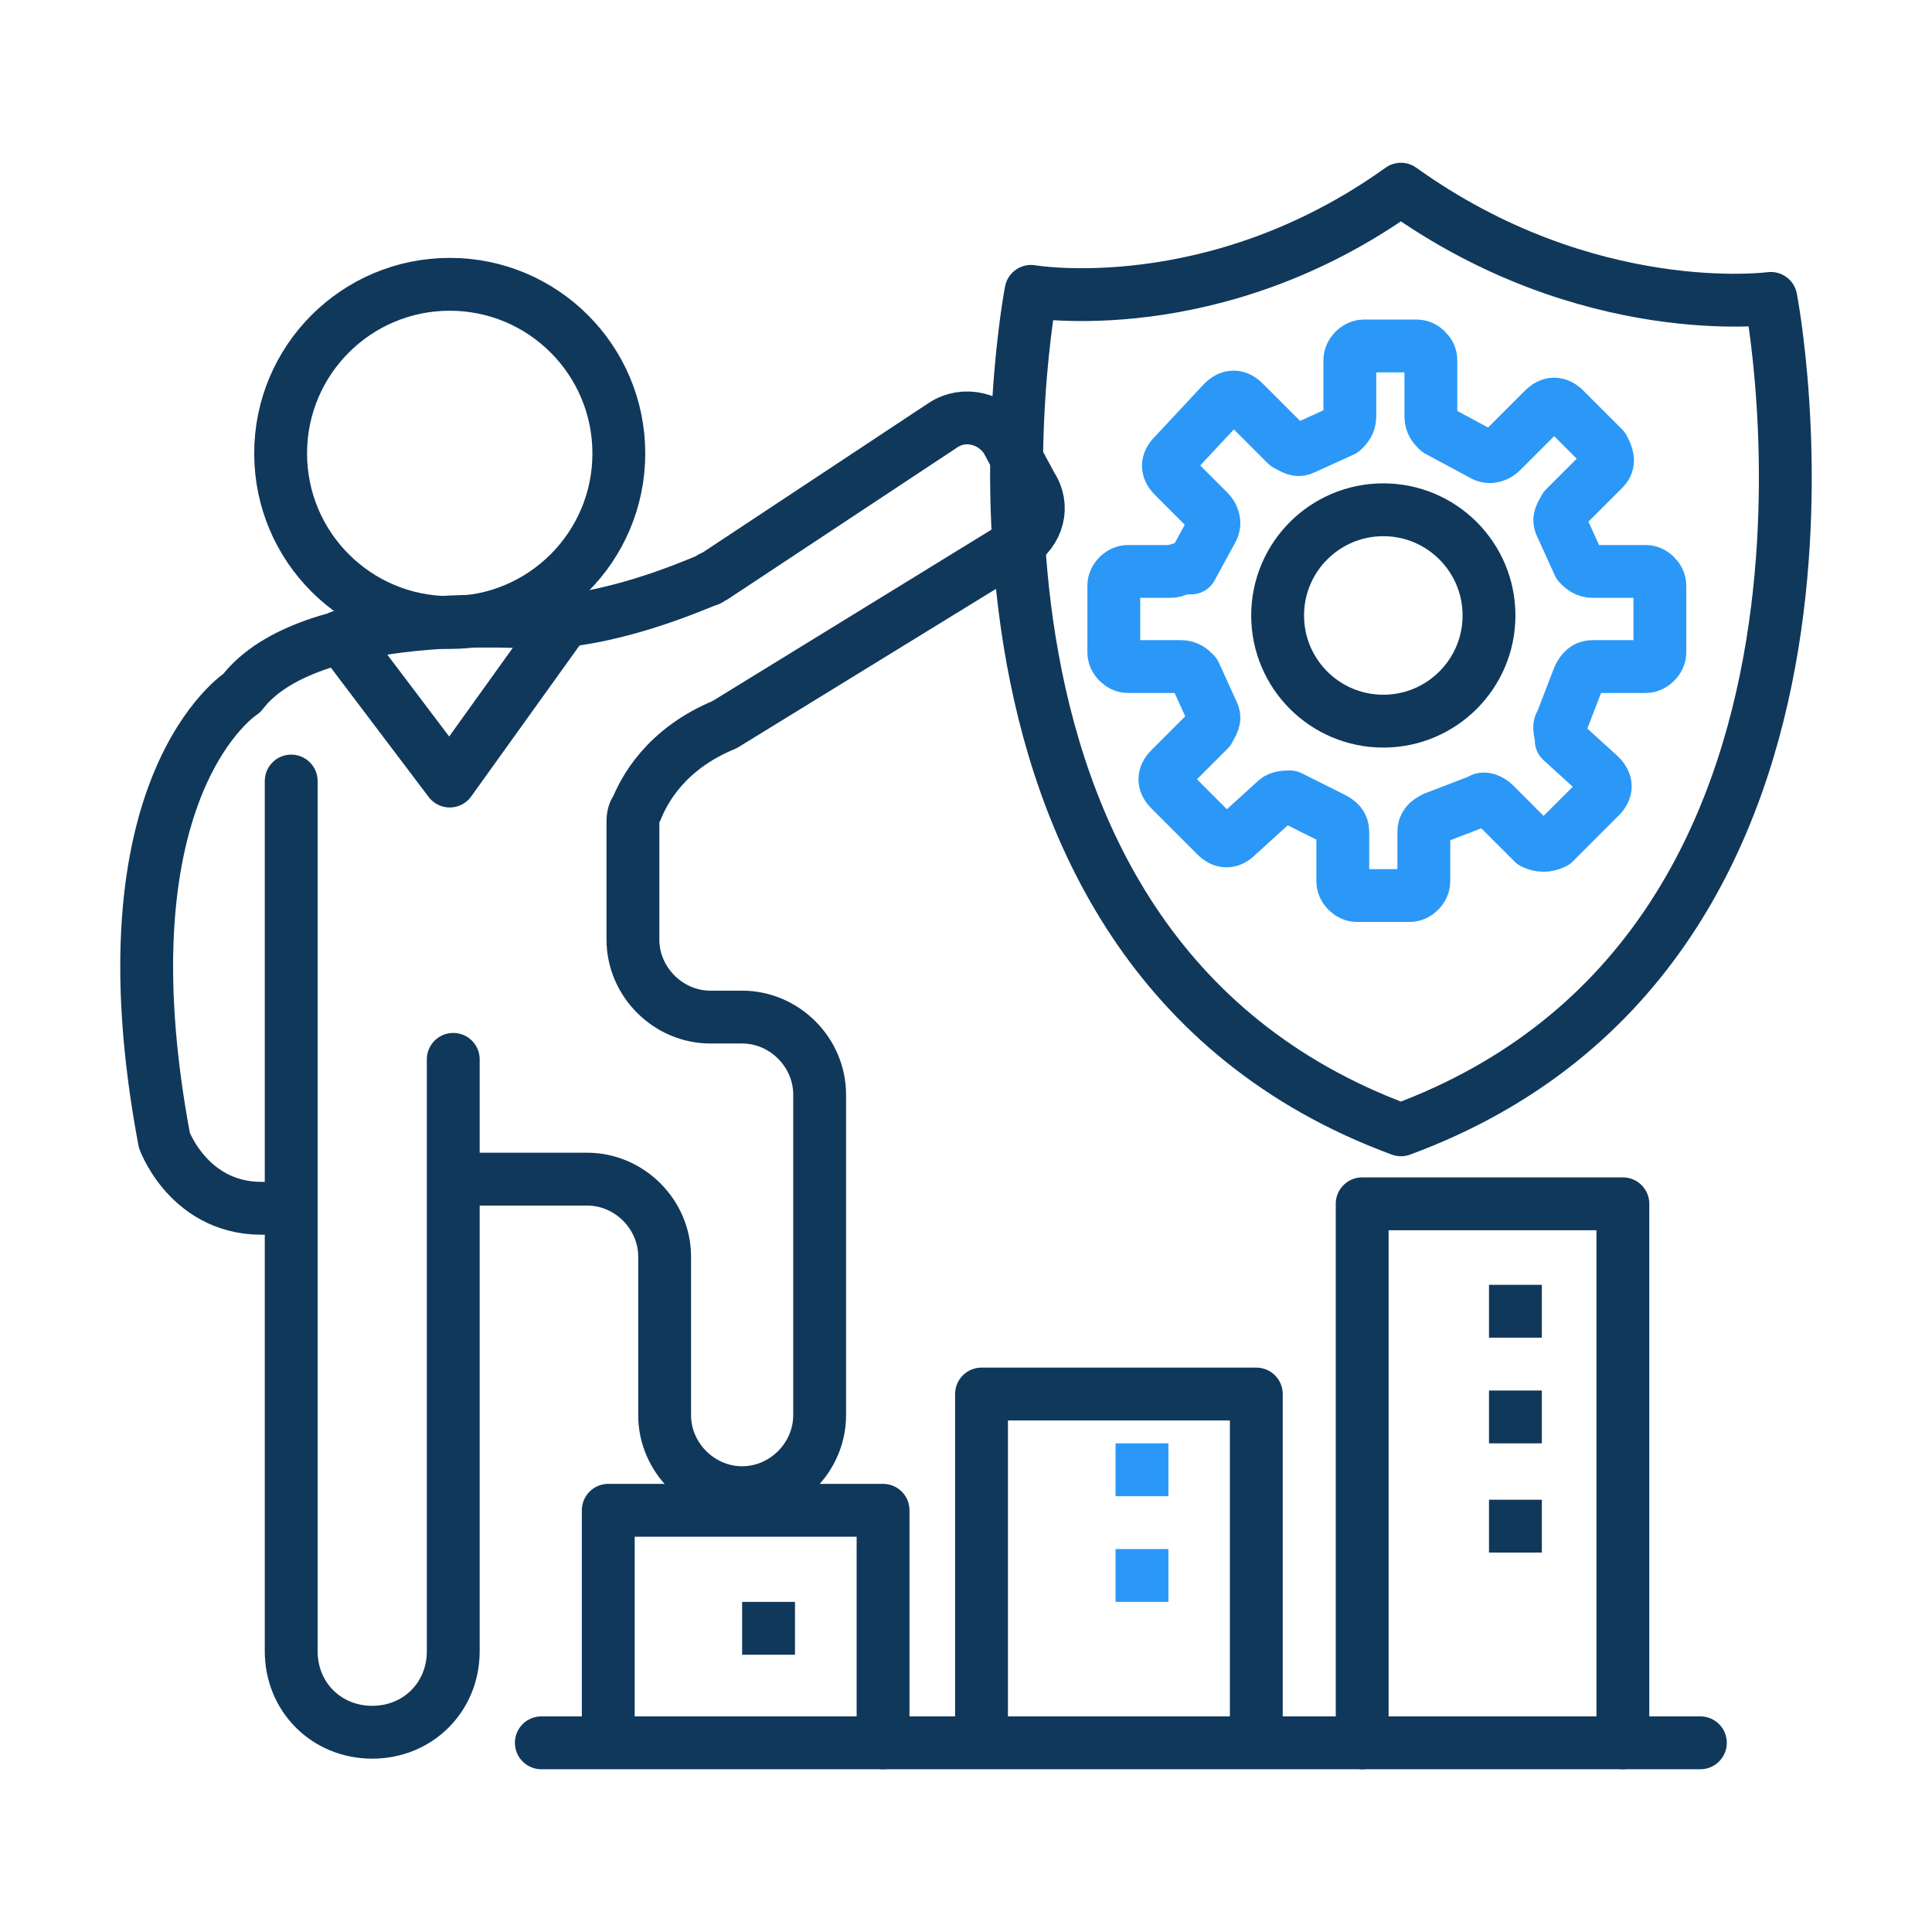
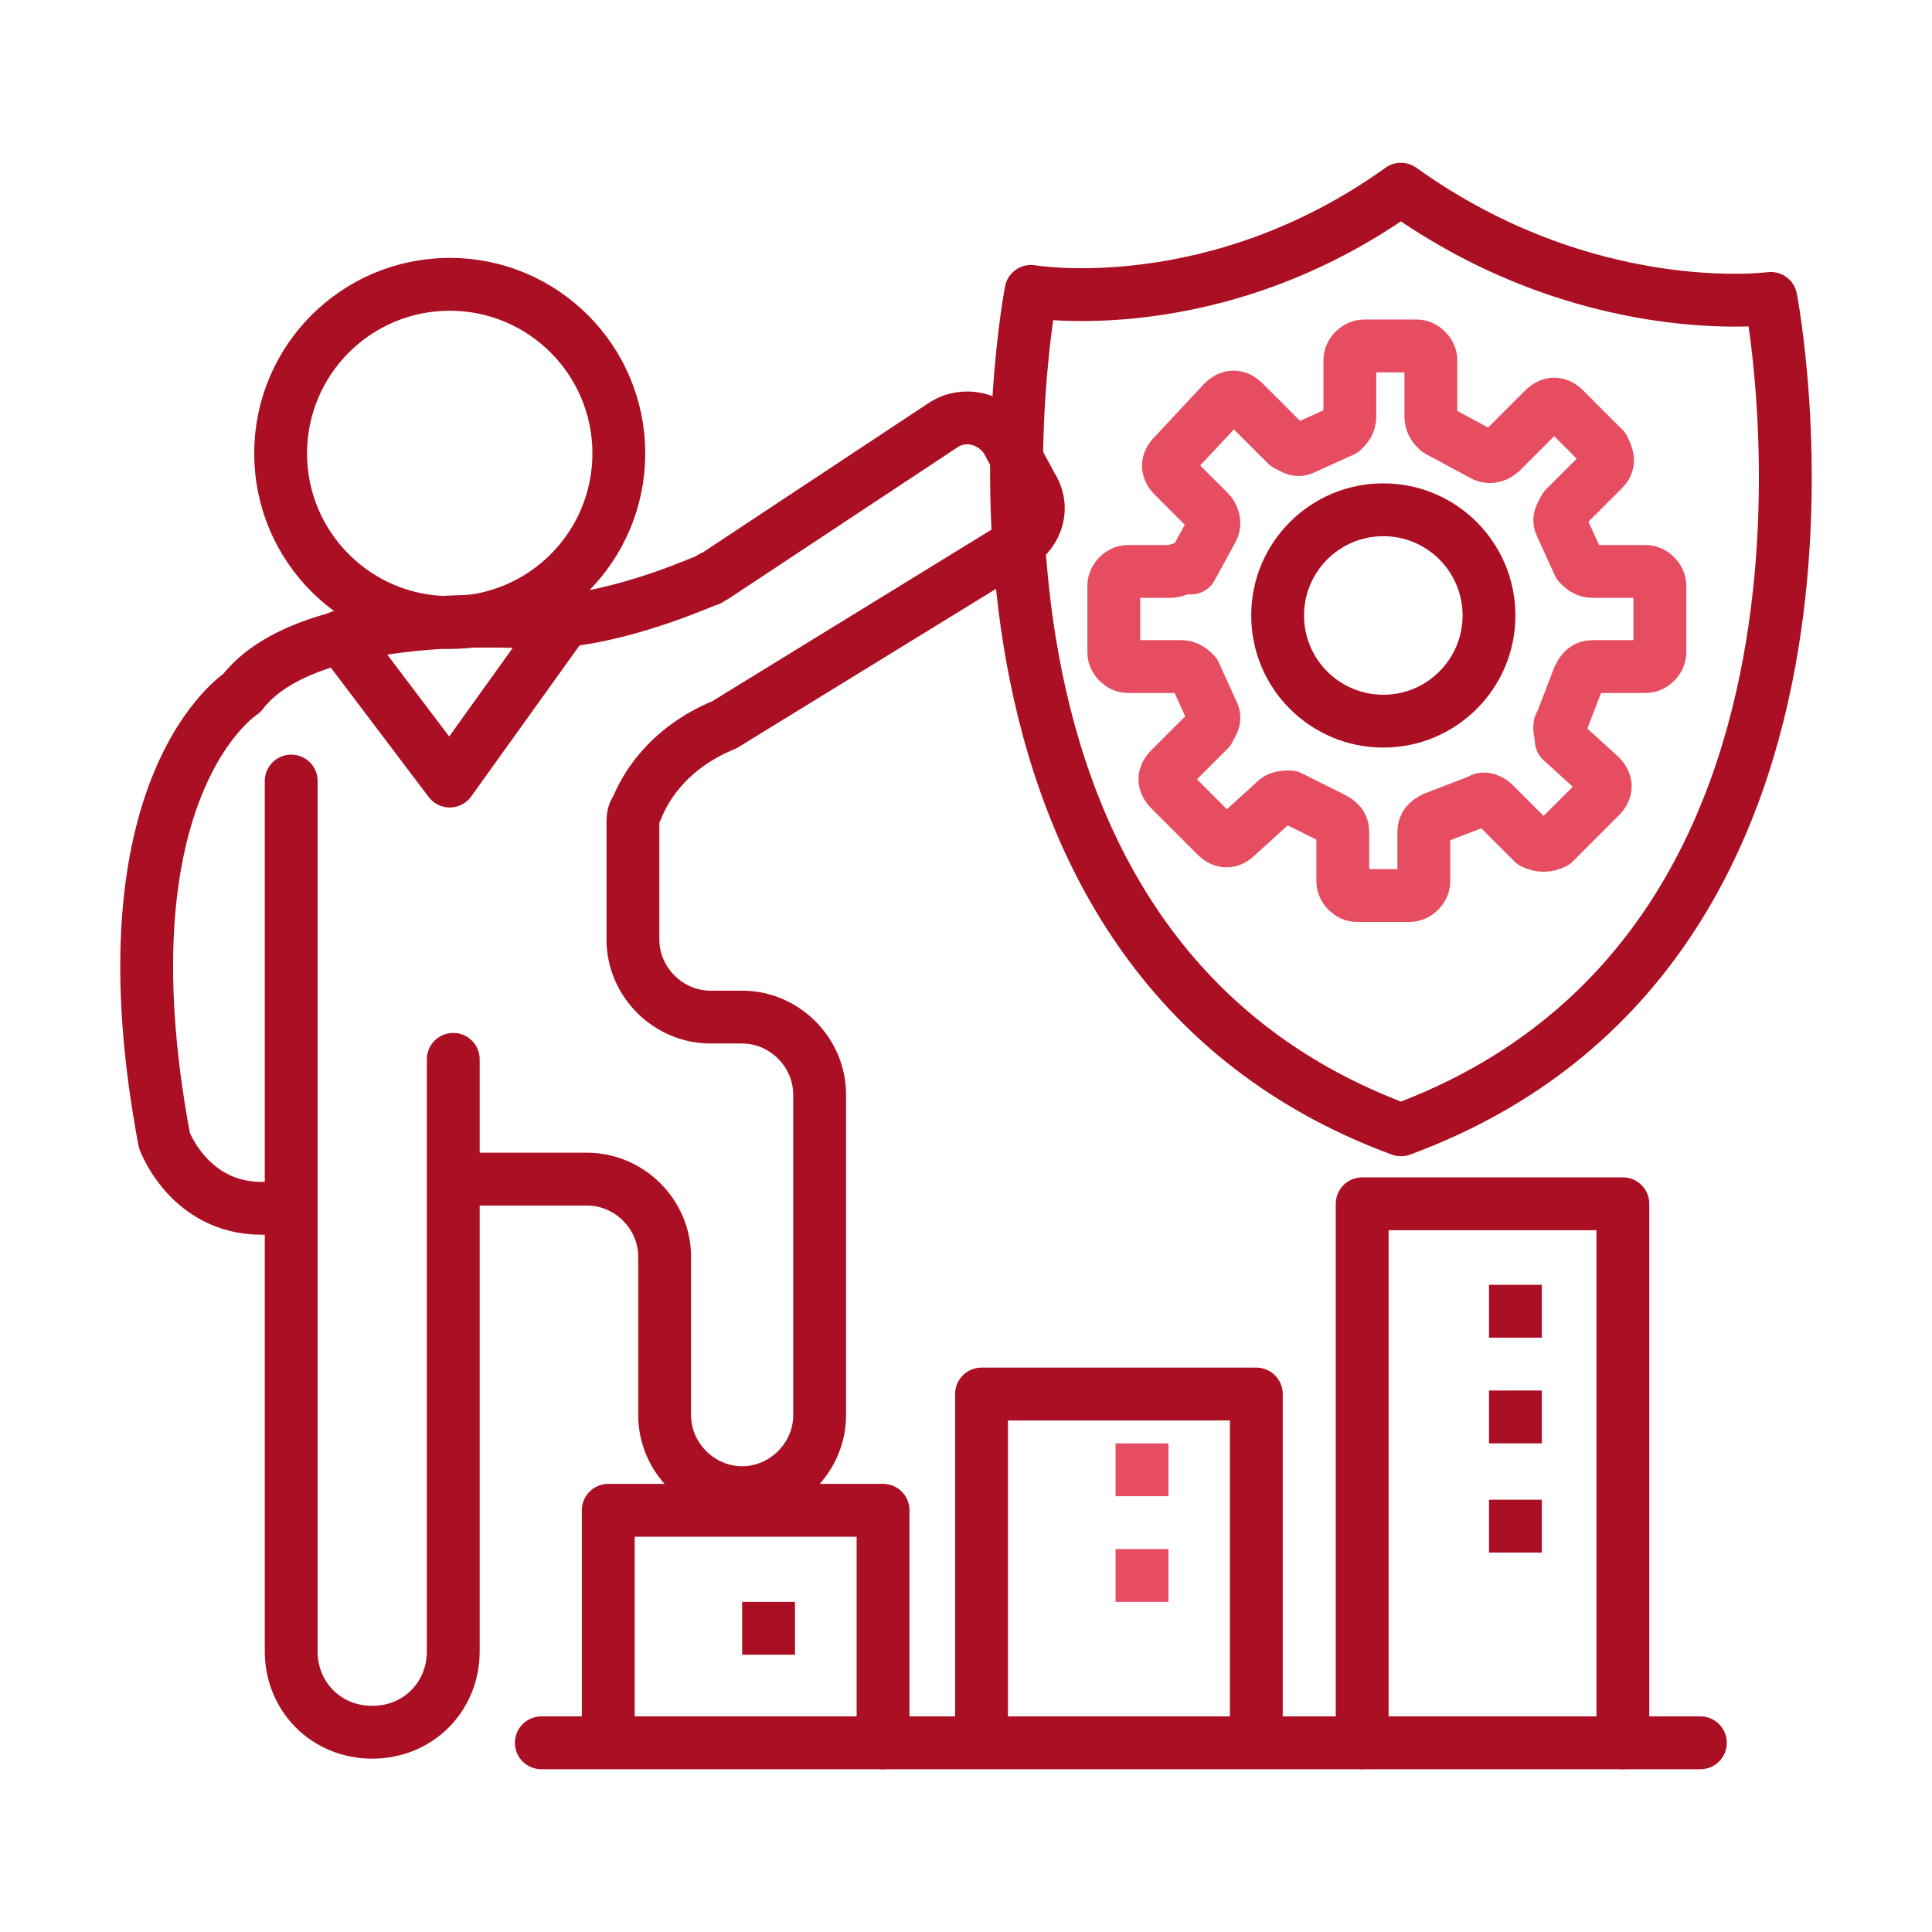
<svg xmlns="http://www.w3.org/2000/svg" id="e4iQhy6zGZt1" viewBox="0 0 60 60" shape-rendering="geometricPrecision" text-rendering="geometricPrecision">
  <g transform="matrix(1.09408 0 0 1.09408 3.0261 1.608624)">
-     <path d="M5.5,20.7v24.7c0,1.3,1,2.3,2.3,2.3v0c1.3,0,2.3-1,2.3-2.3v-16.8" fill="none" stroke="#10385b" stroke-width="1.5" stroke-linecap="round" stroke-linejoin="round" stroke-miterlimit="10" />
-     <path d="M10.5,32h3.4c1.2,0,2.2,1,2.2,2.2v4.5c0,1.2,1,2.2,2.2,2.2v0c1.2,0,2.2-1,2.2-2.2v-9.1c0-1.2-1-2.2-2.2-2.2h-.9c-1.2,0-2.2-1-2.2-2.2v-3.3c0-.1,0-.3.1-.4.2-.5.8-1.7,2.5-2.4L26.1,14c.6-.4.8-1.1.4-1.7L25.8,11c-.4-.6-1.2-.8-1.8-.4l-6.5,4.3c-.1,0-.1.1-.2.1-.5.2-2.8,1.2-4.9,1.2c0,0-6.4-.5-8.3,2c0,0-4.1,2.6-2.2,12.7c0,0,.8,2.2,3.2,1.9" fill="none" stroke="#10385b" stroke-width="1.5" stroke-linecap="round" stroke-linejoin="round" stroke-miterlimit="10" />
-     <polyline points="6.9,16.6 10,20.7 13.3,16.1" fill="none" stroke="#10385b" stroke-width="1.5" stroke-linecap="round" stroke-linejoin="round" stroke-miterlimit="10" />
-     <circle r="4.8" transform="translate(10 11.4)" fill="none" stroke="#10385b" stroke-width="1.5" stroke-linecap="round" stroke-linejoin="round" stroke-miterlimit="10" />
+     <path d="M5.5,20.7v24.7c0,1.3,1,2.3,2.3,2.3v0c1.3,0,2.3-1,2.3-2.3v-16.8" fill="none" stroke="#ab0f23" stroke-width="1.5" stroke-linecap="round" stroke-linejoin="round" stroke-miterlimit="10" />
+     <path d="M10.5,32h3.4c1.2,0,2.2,1,2.2,2.2v4.5c0,1.2,1,2.2,2.2,2.2v0c1.2,0,2.2-1,2.2-2.2v-9.1c0-1.2-1-2.2-2.2-2.2h-.9c-1.2,0-2.2-1-2.2-2.2v-3.3c0-.1,0-.3.1-.4.2-.5.8-1.7,2.5-2.4L26.1,14c.6-.4.8-1.1.4-1.7L25.8,11c-.4-.6-1.2-.8-1.8-.4l-6.5,4.3c-.1,0-.1.1-.2.1-.5.2-2.8,1.2-4.9,1.2c0,0-6.4-.5-8.3,2c0,0-4.1,2.6-2.2,12.7c0,0,.8,2.2,3.2,1.9" fill="none" stroke="#ab0f23" stroke-width="1.5" stroke-linecap="round" stroke-linejoin="round" stroke-miterlimit="10" />
+     <polyline points="6.9,16.6 10,20.7 13.3,16.1" fill="none" stroke="#ab0f23" stroke-width="1.5" stroke-linecap="round" stroke-linejoin="round" stroke-miterlimit="10" />
+     <circle r="4.8" transform="translate(10 11.4)" fill="none" stroke="#ab0f23" stroke-width="1.5" stroke-linecap="round" stroke-linejoin="round" stroke-miterlimit="10" />
    <g>
-       <path d="M47.5,7c0,0,3.6,18.4-10.5,23.6C22.9,25.4,26.5,6.8,26.5,6.8s5.2.9,10.5-2.9C42.3,7.7,47.5,7,47.5,7Z" fill="none" stroke="#10385b" stroke-width="1.5" stroke-linecap="round" stroke-linejoin="round" stroke-miterlimit="10" />
+       <path d="M47.5,7c0,0,3.6,18.4-10.5,23.6C22.9,25.4,26.5,6.8,26.5,6.8s5.2.9,10.5-2.9C42.3,7.7,47.5,7,47.5,7Z" fill="none" stroke="#ab0f23" stroke-width="1.5" stroke-linecap="round" stroke-linejoin="round" stroke-miterlimit="10" />
    </g>
-     <line x1="12.6" y1="48" x2="45.5" y2="48" fill="none" stroke="#10385b" stroke-width="1.5" stroke-linecap="round" stroke-linejoin="round" stroke-miterlimit="10" />
+     <line x1="12.6" y1="48" x2="45.5" y2="48" fill="none" stroke="#ab0f23" stroke-width="1.5" stroke-linecap="round" stroke-linejoin="round" stroke-miterlimit="10" />
    <g>
-       <polyline points="14.5,47.7 14.5,41.4 22.3,41.4 22.3,48" fill="none" stroke="#10385b" stroke-width="1.5" stroke-linecap="round" stroke-linejoin="round" stroke-miterlimit="10" />
-       <rect width="1.5" height="1.5" rx="0" ry="0" transform="translate(18.3 44)" fill="#10385b" />
+       <polyline points="14.5,47.7 14.5,41.4 22.3,41.4 22.3,48" fill="none" stroke="#ab0f23" stroke-width="1.5" stroke-linecap="round" stroke-linejoin="round" stroke-miterlimit="10" />
+       <rect width="1.5" height="1.5" rx="0" ry="0" transform="translate(18.3 44)" fill="#ab0f23" />
    </g>
    <g>
-       <polyline points="25,47.8 25,38.1 32.8,38.1 32.8,47.9" transform="translate(.094956 0)" fill="none" stroke="#10385b" stroke-width="1.5" stroke-linecap="round" stroke-linejoin="round" stroke-miterlimit="10" />
-       <rect width="1.5" height="1.5" rx="0" ry="0" transform="translate(28.9 42.5)" fill="#2b98f7" />
-       <rect width="1.5" height="1.5" rx="0" ry="0" transform="translate(28.9 39.5)" fill="#2b98f7" />
+       <polyline points="25,47.8 25,38.1 32.8,38.1 32.8,47.9" transform="translate(.094956 0)" fill="none" stroke="#ab0f23" stroke-width="1.5" stroke-linecap="round" stroke-linejoin="round" stroke-miterlimit="10" />
+       <rect width="1.5" height="1.5" rx="0" ry="0" transform="translate(28.9 42.5)" fill="#e74d61" />
+       <rect width="1.5" height="1.5" rx="0" ry="0" transform="translate(28.9 39.5)" fill="#e74d61" />
    </g>
    <g>
-       <polyline points="35.9,48 35.9,32.7 43.3,32.7 43.3,48" fill="none" stroke="#10385b" stroke-width="1.5" stroke-linecap="round" stroke-linejoin="round" stroke-miterlimit="10" />
-       <rect width="1.5" height="1.5" rx="0" ry="0" transform="translate(39.5 35)" fill="#10385b" />
-       <rect width="1.5" height="1.5" rx="0" ry="0" transform="translate(39.5 38)" fill="#10385b" />
-       <rect width="1.5" height="1.5" rx="0" ry="0" transform="translate(39.5 41.1)" fill="#10385b" />
+       <polyline points="35.9,48 35.9,32.7 43.3,32.7 43.3,48" fill="none" stroke="#ab0f23" stroke-width="1.5" stroke-linecap="round" stroke-linejoin="round" stroke-miterlimit="10" />
+       <rect width="1.5" height="1.5" rx="0" ry="0" transform="translate(39.5 35)" fill="#ab0f23" />
+       <rect width="1.5" height="1.5" rx="0" ry="0" transform="translate(39.5 38)" fill="#ab0f23" />
+       <rect width="1.5" height="1.5" rx="0" ry="0" transform="translate(39.5 41.1)" fill="#ab0f23" />
    </g>
-     <path d="M33.7,21.1l1.3.5c.2.1.3.2.3.4v1.5c0,.2.2.4.4.4h1.9c.2,0,.4-.2.4-.4v-1.5c0-.2.1-.3.2-.4l1.1-.5c.2-.1.3,0,.5.1l1.1,1.1c.2.2.4.1.6,0l1.1-1.1c.2-.2.2-.4,0-.6l-1.2-1.2c-.1-.1-.2-.3-.1-.5l.7-1.3c.1-.1.2-.2.4-.2h1.6c.2,0,.4-.2.4-.4v-1.5c0-.2-.2-.4-.4-.4h-1.6c-.2,0-.3-.1-.4-.2l-.5-1.1c-.1-.2,0-.3.1-.5l1.2-1.2c.2-.2.2-.4,0-.6l-1.5-1.4c-.2-.2-.4-.2-.6,0l-1,1c-.1.1-.3.2-.5.1l-1.1-.6c0-.4-.1-.4-.1-.6v-1.2c0-.2-.2-.4-.4-.4h-1.9c-.2,0-.4.2-.4.4v1.5c0,.2-.1.3-.2.4l-1.1.5c-.2.1-.3,0-.5-.1L32.4,10c-.2-.2-.4-.2-.6,0l-1.3,1.3c-.2.2-.2.4,0,.6l1,1.1c.1.1.1.3.1.4L31,14.6c-.1.2-.2.3-.4.3h-1.4c-.2,0-.4.2-.4.4v1.5c0,.2.2.4.4.4h1.4c.2,0,.3.1.4.3l.5,1.3c.1.1,0,.3-.1.4l-1.1,1.1c-.1.2-.1.4,0,.6l1.3,1.3c.2.2.4.2.6,0l1-1.1c.2,0,.4-.1.5,0Z" transform="matrix(0-1 1 0 20.45 52.75)" fill="none" stroke="#2b98f7" stroke-width="1.5" stroke-linecap="round" stroke-linejoin="round" stroke-miterlimit="10" />
-     <circle r="3" transform="translate(36.5 16)" fill="none" stroke="#10385b" stroke-width="1.5" stroke-linecap="round" stroke-linejoin="round" stroke-miterlimit="10" />
+     <path d="M33.7,21.1l1.3.5c.2.1.3.2.3.4v1.5c0,.2.2.4.4.4h1.9c.2,0,.4-.2.4-.4v-1.5c0-.2.1-.3.2-.4l1.1-.5c.2-.1.3,0,.5.1l1.1,1.1c.2.2.4.1.6,0l1.1-1.1c.2-.2.2-.4,0-.6l-1.2-1.2c-.1-.1-.2-.3-.1-.5l.7-1.3c.1-.1.2-.2.4-.2h1.6c.2,0,.4-.2.4-.4v-1.5c0-.2-.2-.4-.4-.4h-1.6c-.2,0-.3-.1-.4-.2l-.5-1.1c-.1-.2,0-.3.1-.5l1.2-1.2c.2-.2.2-.4,0-.6l-1.5-1.4c-.2-.2-.4-.2-.6,0l-1,1c-.1.1-.3.2-.5.1l-1.1-.6c0-.4-.1-.4-.1-.6v-1.2c0-.2-.2-.4-.4-.4h-1.9c-.2,0-.4.2-.4.4v1.5c0,.2-.1.3-.2.4l-1.1.5c-.2.1-.3,0-.5-.1L32.4,10c-.2-.2-.4-.2-.6,0l-1.3,1.3c-.2.2-.2.4,0,.6l1,1.1c.1.1.1.3.1.4L31,14.6c-.1.2-.2.3-.4.3h-1.4c-.2,0-.4.2-.4.4v1.5c0,.2.2.4.4.4h1.4c.2,0,.3.1.4.3l.5,1.3c.1.1,0,.3-.1.4l-1.1,1.1c-.1.2-.1.4,0,.6l1.3,1.3c.2.2.4.2.6,0l1-1.1c.2,0,.4-.1.5,0Z" transform="matrix(0-1 1 0 20.45 52.75)" fill="none" stroke="#e74d61" stroke-width="1.5" stroke-linecap="round" stroke-linejoin="round" stroke-miterlimit="10" />
+     <circle r="3" transform="translate(36.5 16)" fill="none" stroke="#ab0f23" stroke-width="1.5" stroke-linecap="round" stroke-linejoin="round" stroke-miterlimit="10" />
  </g>
</svg>
